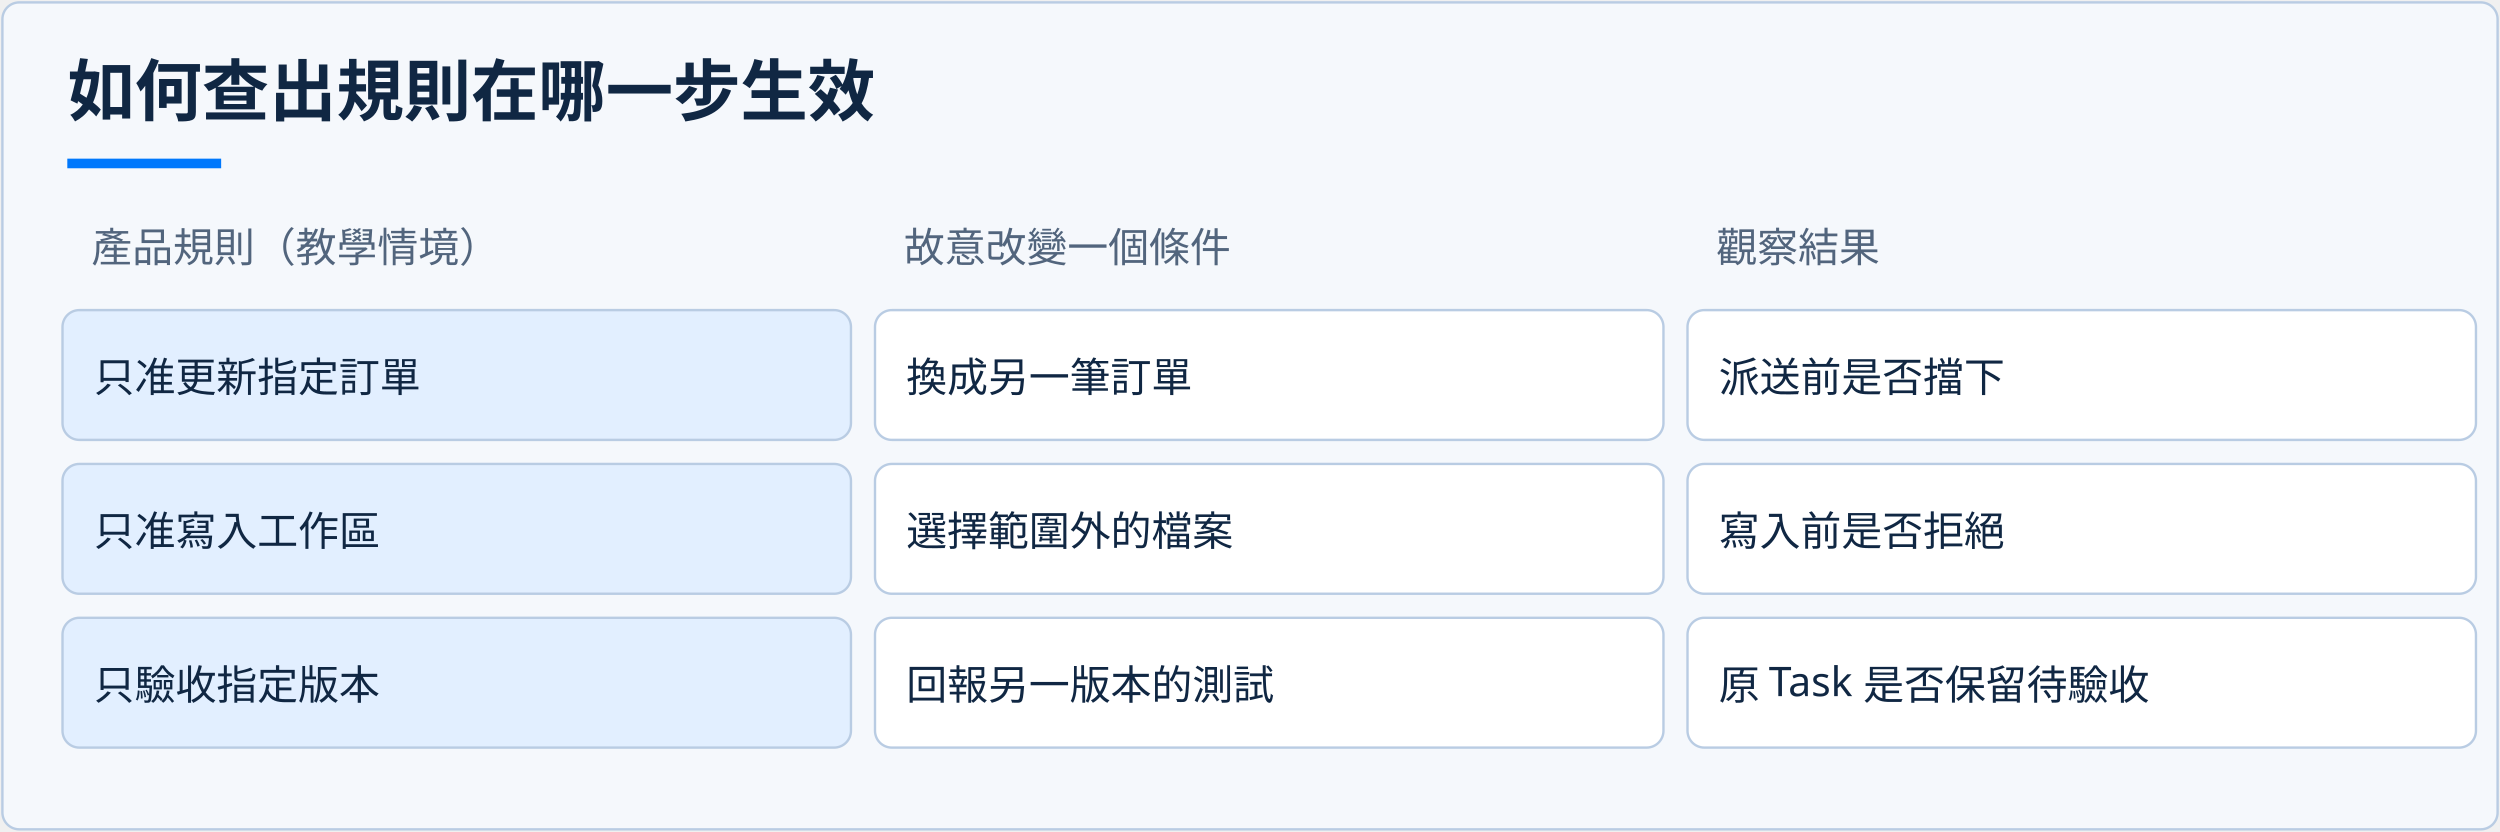
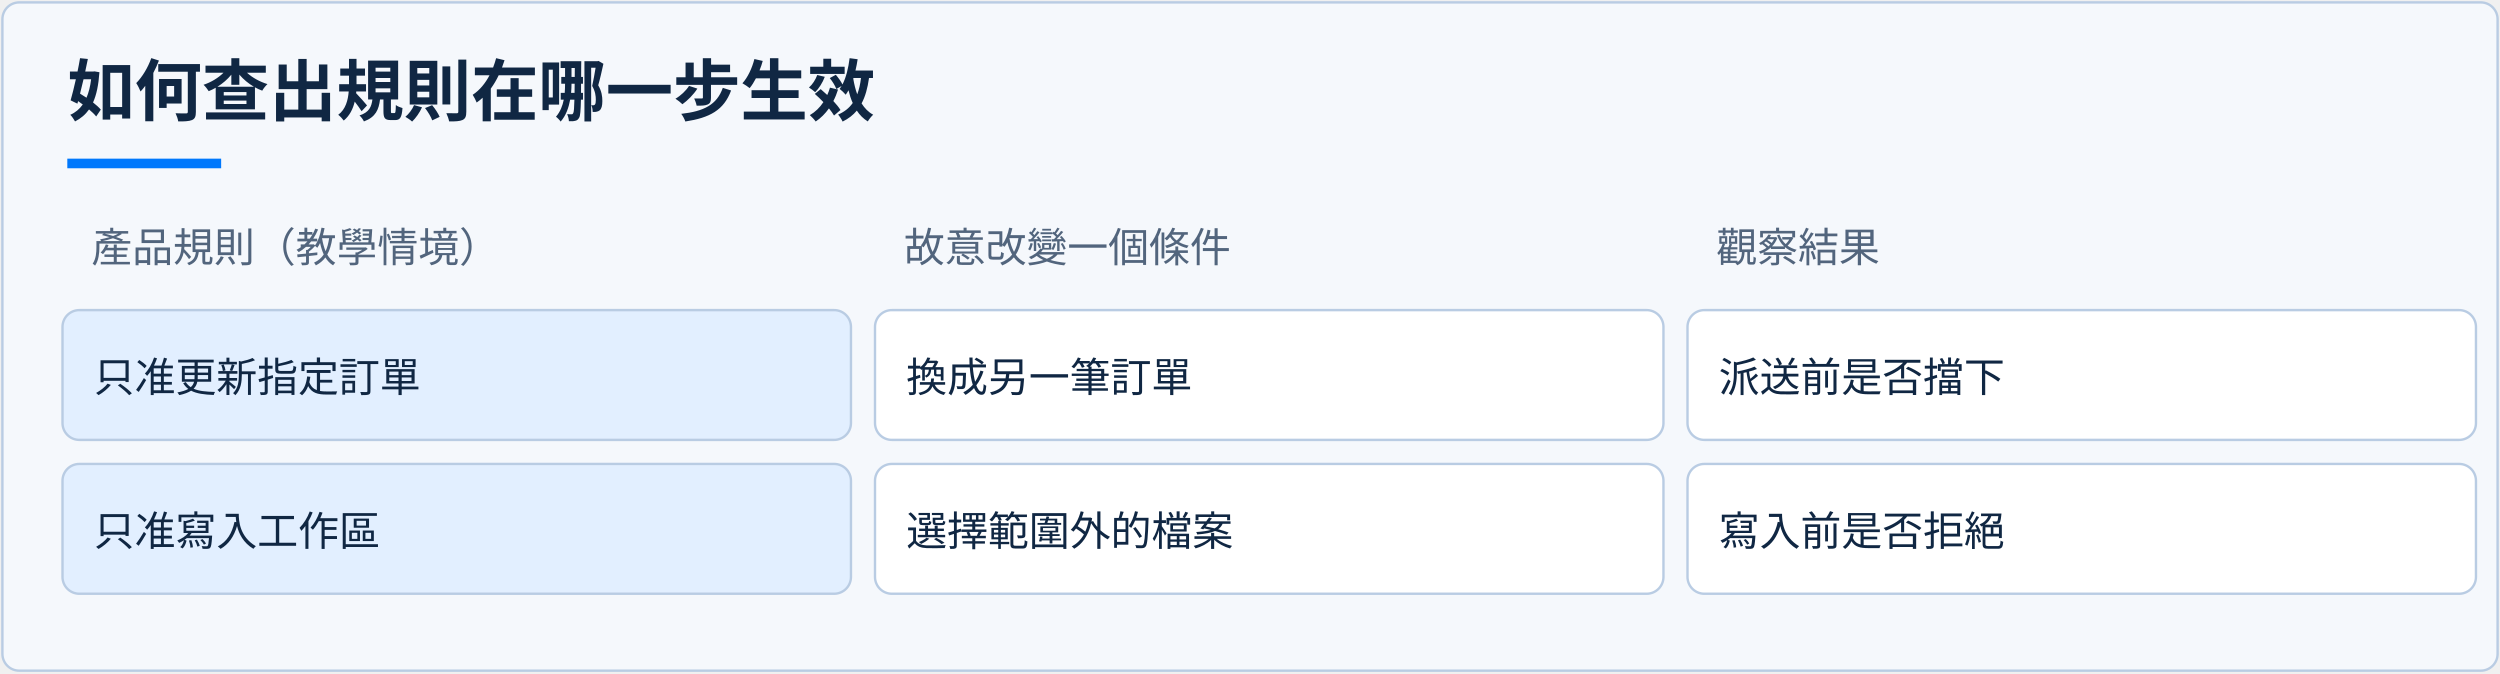
- <svg xmlns="http://www.w3.org/2000/svg" viewBox="0 0 1040 346" role="img" aria-labelledby="title desc" lang="zh-TW" font-family="Geist, Noto Sans TC, Microsoft JhengHei, sans-serif">
+ <svg xmlns="http://www.w3.org/2000/svg" viewBox="0 0 1040 280" role="img" aria-labelledby="title desc" lang="zh-TW" font-family="Geist, Noto Sans TC, Microsoft JhengHei, sans-serif">
  <defs>
    <marker id="arr" viewBox="0 0 10 10" refX="9" refY="5" markerWidth="6" markerHeight="6" orient="auto">
      <path d="M0 0 L10 5 L0 10Z" fill="#0066d6" />
    </marker>
  </defs>
-   <rect x="1" y="1" width="1038" height="344" rx="7" fill="#f5f8fc" stroke="#b9cce3" />
+   <rect x="1" y="1" width="1038" height="278" rx="7" fill="#f5f8fc" stroke="#b9cce3" />
  <text x="28" y="48" font-size="28" fill="#102743" font-weight="600">如何查出規則在哪一步生效</text>
  <path d="M28 68 H92" stroke="#0078fc" stroke-width="4" />
  <text x="38" y="109" font-size="17" fill="#52657d" font-weight="400">產品規則（教學情境）</text>
  <text x="376" y="109" font-size="17" fill="#52657d" font-weight="400">故意改變一個條件</text>
  <text x="714" y="109" font-size="17" fill="#52657d" font-weight="400">觀察結果</text>
  <rect x="26" y="129" width="328" height="54" rx="7" fill="#e2efff" stroke="#b9cce3" />
  <text x="39" y="163" font-size="17" fill="#102743" font-weight="400">只准更新指定訂單</text>
  <rect x="364" y="129" width="328" height="54" rx="7" fill="#fff" stroke="#b9cce3" />
  <text x="377" y="163" font-size="17" fill="#102743" font-weight="400">換成另一筆訂單</text>
  <rect x="702" y="129" width="328" height="54" rx="7" fill="#fff" stroke="#b9cce3" />
  <text x="715" y="163" font-size="17" fill="#102743" font-weight="400">派送前是否擋下</text>
  <rect x="26" y="193" width="328" height="54" rx="7" fill="#e2efff" stroke="#b9cce3" />
  <text x="39" y="227" font-size="17" fill="#102743" font-weight="400">只准寫入工作區</text>
  <rect x="364" y="193" width="328" height="54" rx="7" fill="#fff" stroke="#b9cce3" />
  <text x="377" y="227" font-size="17" fill="#102743" font-weight="400">選擇範圍外的檔案</text>
  <rect x="702" y="193" width="328" height="54" rx="7" fill="#fff" stroke="#b9cce3" />
  <text x="715" y="227" font-size="17" fill="#102743" font-weight="400">寫入前是否拒絕</text>
-   <rect x="26" y="257" width="328" height="54" rx="7" fill="#e2efff" stroke="#b9cce3" />
-   <text x="39" y="291" font-size="17" fill="#102743" font-weight="400">只驗收指定版本</text>
-   <rect x="364" y="257" width="328" height="54" rx="7" fill="#fff" stroke="#b9cce3" />
-   <text x="377" y="291" font-size="17" fill="#102743" font-weight="400">回報另一版本的測試</text>
-   <rect x="702" y="257" width="328" height="54" rx="7" fill="#fff" stroke="#b9cce3" />
-   <text x="715" y="291" font-size="17" fill="#102743" font-weight="400">原 Task 是否保留待驗收</text>
</svg>
